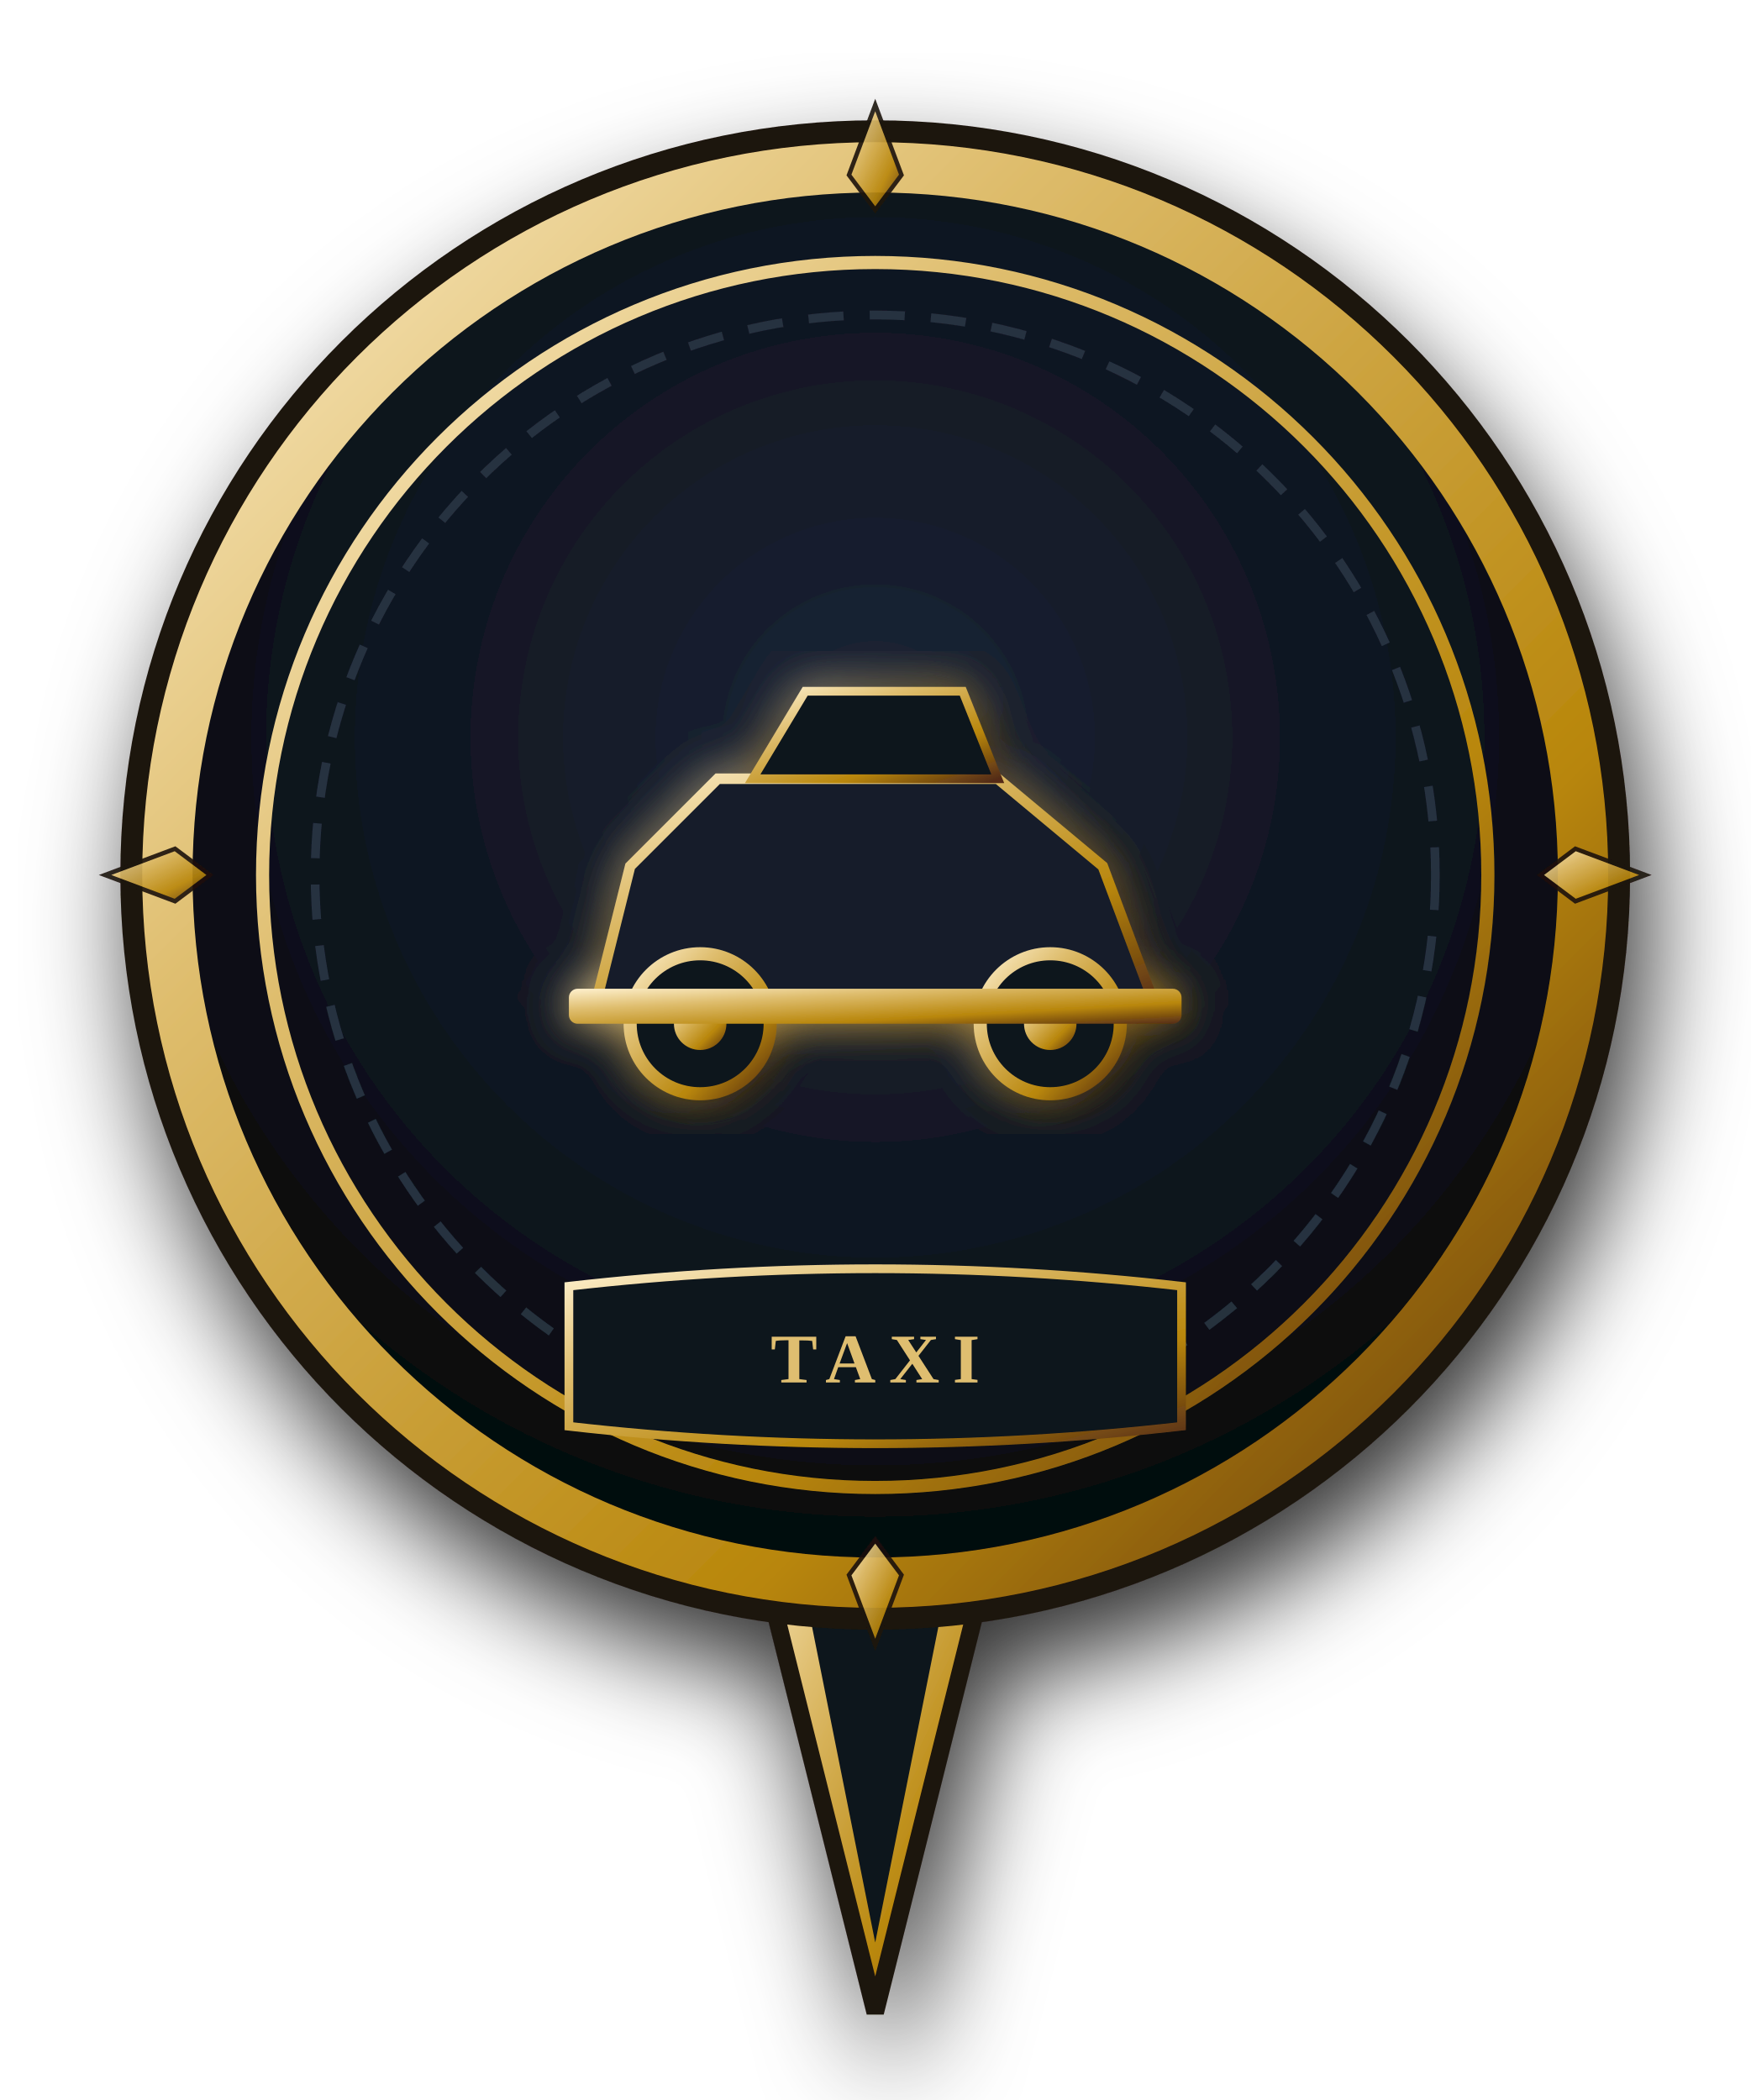
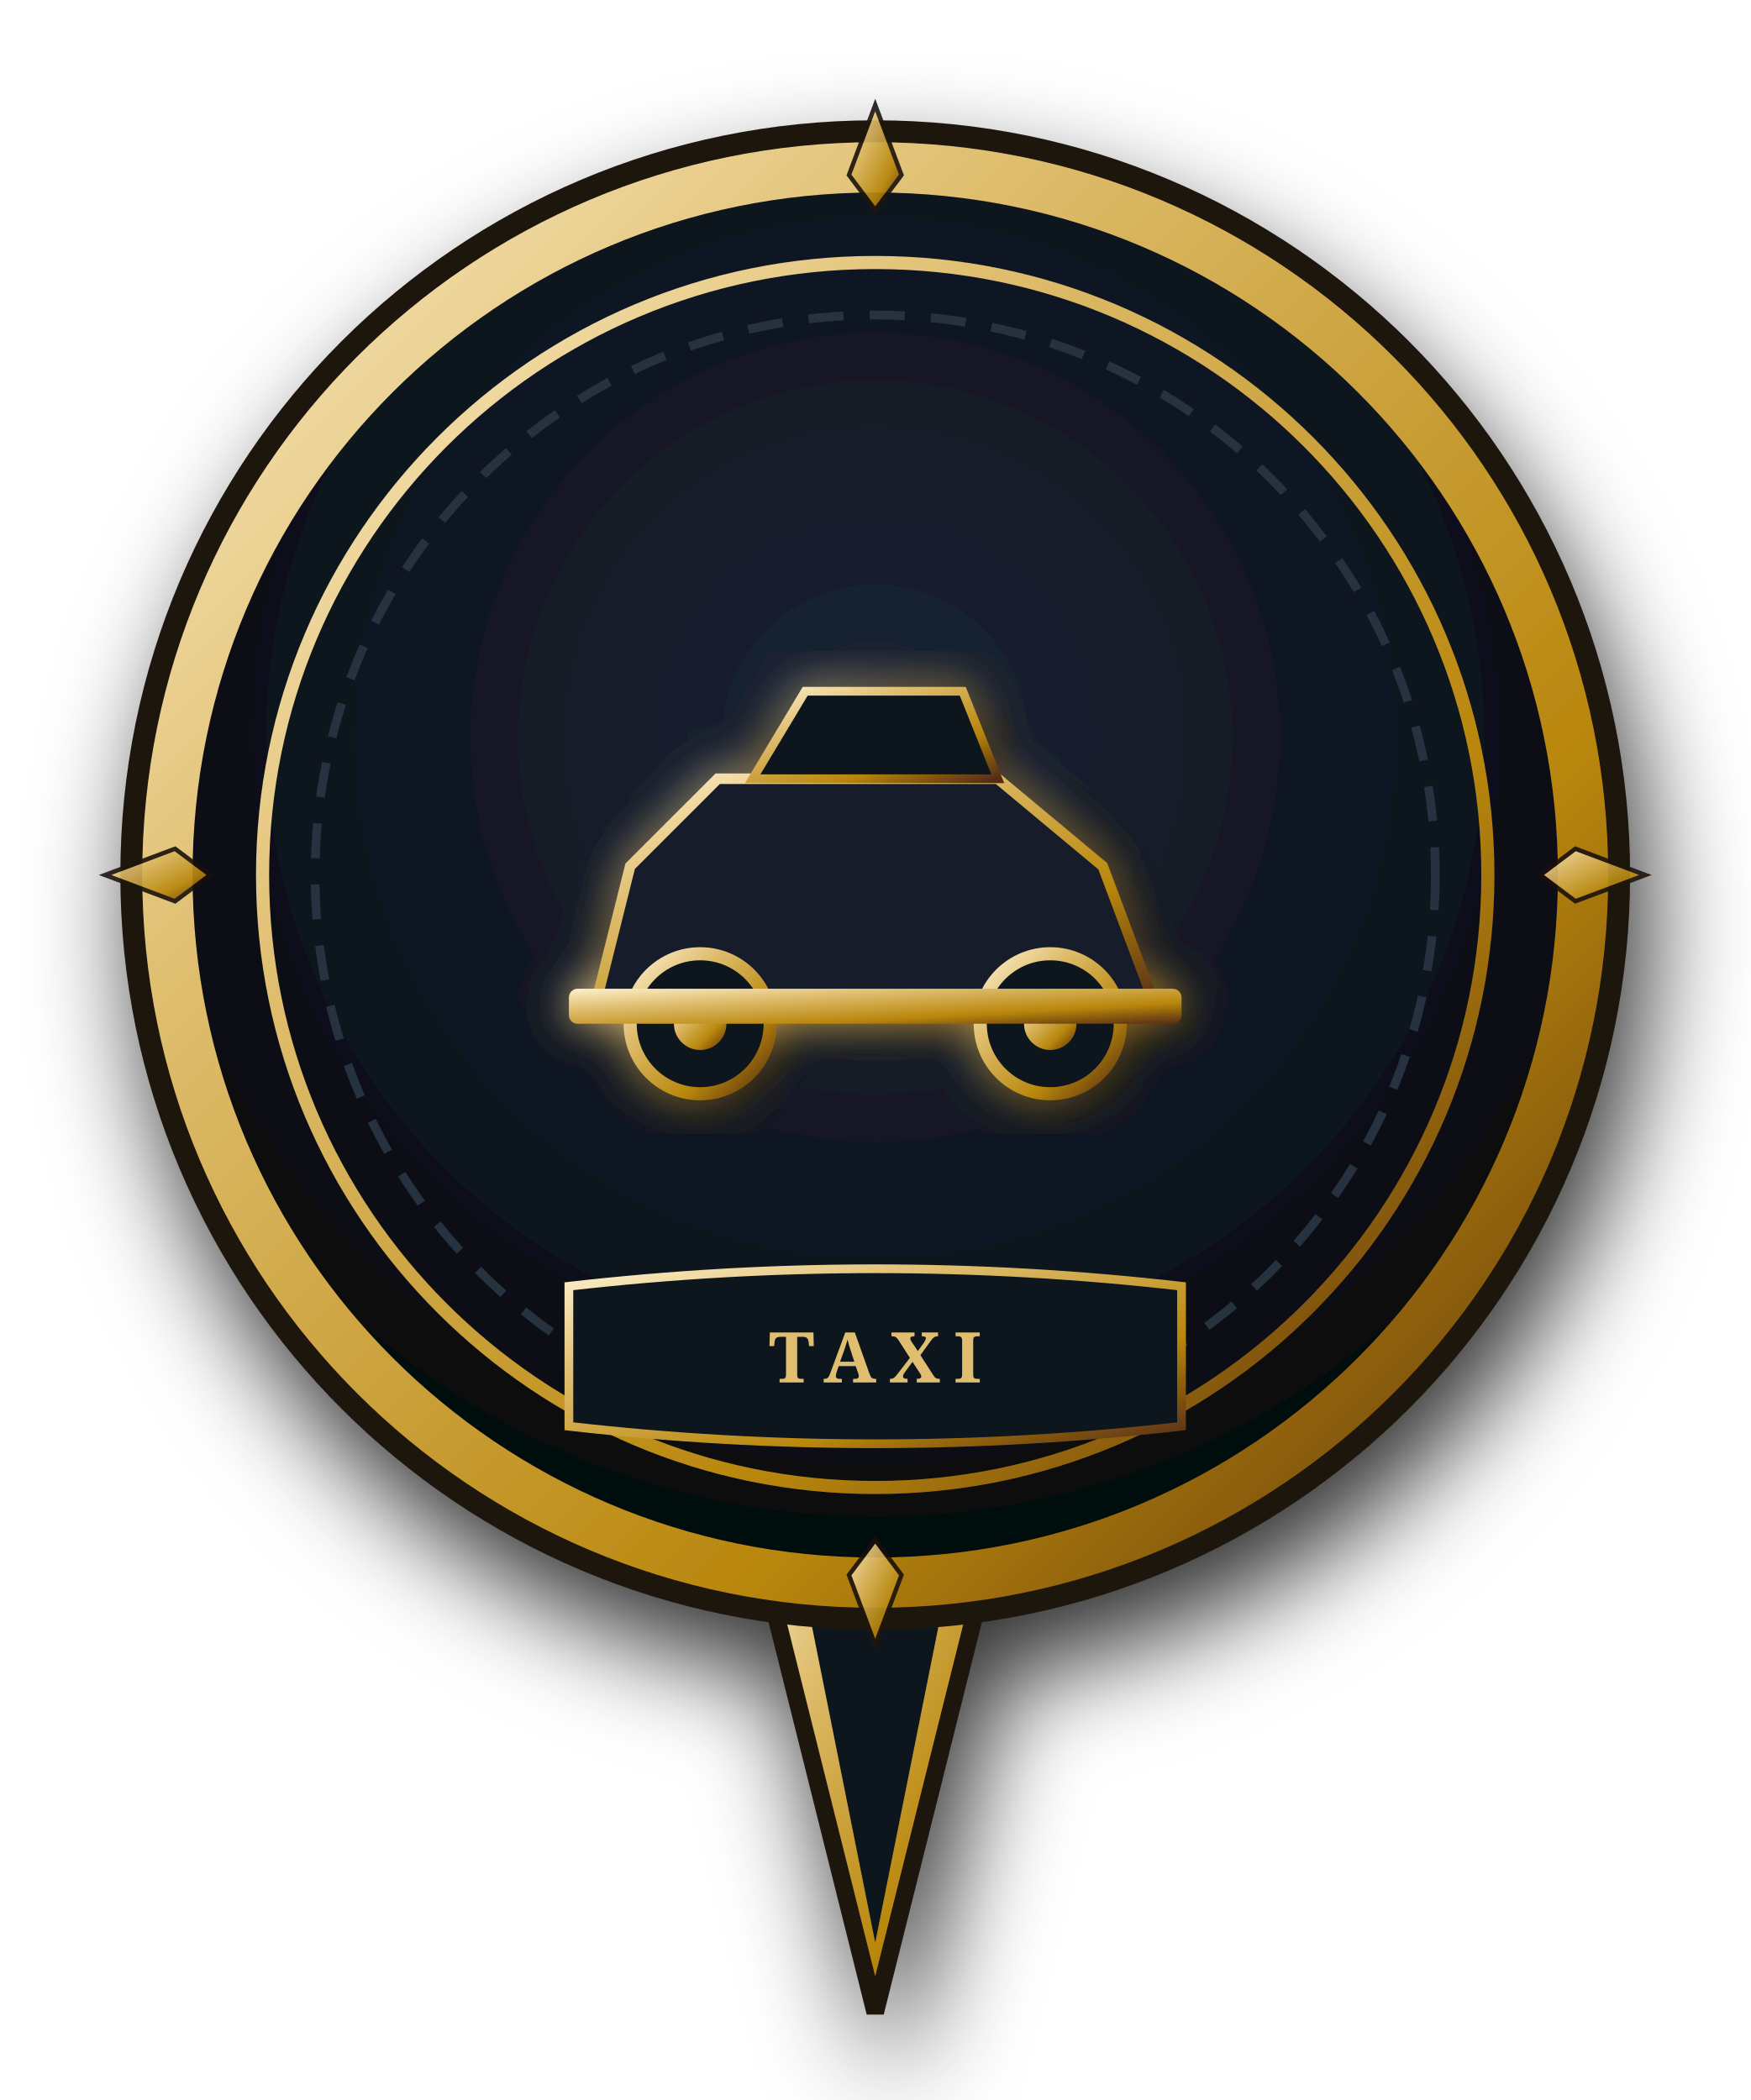
<svg xmlns="http://www.w3.org/2000/svg" viewBox="0 0 200 240" width="100%" height="100%">
  <defs>
    <radialGradient id="markerBg" cx="50%" cy="40%" r="60%">
      <stop id="marker-hi" offset="0%" stop-color="#1c2436" />
      <stop id="marker-mid" offset="70%" stop-color="#0d131d" />
      <stop id="marker-lo" offset="100%" stop-color="#05070a" />
    </radialGradient>
    <linearGradient id="goldAcc" x1="0%" y1="0%" x2="100%" y2="100%">
      <stop offset="0%" stop-color="#fef0cd" />
      <stop offset="30%" stop-color="#dfbe6f" />
      <stop offset="70%" stop-color="#b8860b" />
      <stop offset="100%" stop-color="#542c15" />
    </linearGradient>
    <filter id="anchorShadow" x="-20%" y="-20%" width="140%" height="140%">
      <feDropShadow id="station-shadow" dx="2" dy="6" stdDeviation="6" flood-color="#000" flood-opacity="0.8" />
    </filter>
    <filter id="glowFilter">
      <feGaussianBlur stdDeviation="2.5" result="blur" />
      <feMerge>
        <feMergeNode in="blur" />
        <feMergeNode in="SourceGraphic" />
      </feMerge>
    </filter>
  </defs>
  <g filter="url(#anchorShadow)">
    <polygon points="100,230 85,170 115,170" fill="url(#goldAcc)" stroke="#1c120a" stroke-width="2" />
    <polygon id="station-pin-inner" points="100,222 90,172 110,172" fill="#0d131d" />
    <circle cx="100" cy="100" r="85" fill="url(#goldAcc)" stroke="#1c120a" stroke-width="2.5" />
    <circle cx="100" cy="100" r="78" fill="url(#markerBg)" />
    <circle cx="100" cy="100" r="70" fill="none" stroke="url(#goldAcc)" stroke-width="1.5" />
    <circle cx="100" cy="100" r="64" fill="none" stroke="#2c3848" stroke-width="1" stroke-dasharray="4,3" opacity="0.8" />
    <g fill="url(#goldAcc)" opacity="0.9" stroke="#1c120a" stroke-width="0.5">
      <path d="M 100,12 L 103,20 L 100,24 L 97,20 Z" />
      <path d="M 100,188 L 103,180 L 100,176 L 97,180 Z" />
      <path d="M 12,100 L 20,103 L 24,100 L 20,97 Z" />
      <path d="M 188,100 L 180,103 L 176,100 L 180,97 Z" />
    </g>
    <g id="station-glyph" transform="translate(100, 103)" filter="url(#glowFilter)">
      <path d="M -32,12 L -28,-4 L -18,-14 L 14,-14 L 26,-4 L 32,12 Z" fill="#141c2b" stroke="url(#goldAcc)" stroke-width="1.2" />
      <path d="M -14,-14 L -8,-24 L 10,-24 L 14,-14 Z" fill="#0d131d" stroke="url(#goldAcc)" stroke-width="1" />
      <circle cx="-20" cy="14" r="8" fill="#0d131d" stroke="url(#goldAcc)" stroke-width="1.5" />
      <circle cx="-20" cy="14" r="3" fill="url(#goldAcc)" />
      <circle cx="20" cy="14" r="8" fill="#0d131d" stroke="url(#goldAcc)" stroke-width="1.5" />
      <circle cx="20" cy="14" r="3" fill="url(#goldAcc)" />
      <rect x="-35" y="10" width="70" height="4" rx="1" fill="url(#goldAcc)" />
    </g>
    <g transform="translate(100, 155)">
      <path id="M -35,-8 Q 0,-12 35,-8 Q 35,8 35,8 Q 0,12 -35,8 Z" d="M -35,-8 Q 0,-12 35,-8 Q 35,8 35,8 Q 0,12 -35,8 Z" fill="#0d131d" stroke="url(#goldAcc)" stroke-width="1" />
-       <text id="station-label" x="0" y="3" font-family="'Times New Roman', 'Georgia', serif" font-size="8" font-weight="bold" fill="#dfbe6f" text-anchor="middle" letter-spacing="1.5">TAXI</text>
+       <text id="station-label" x="0" y="3" font-family="'Cormorant Garamond', 'EB Garamond', serif" font-size="8" font-weight="bold" fill="#dfbe6f" text-anchor="middle" letter-spacing="1.5">TAXI</text>
    </g>
  </g>
</svg>
